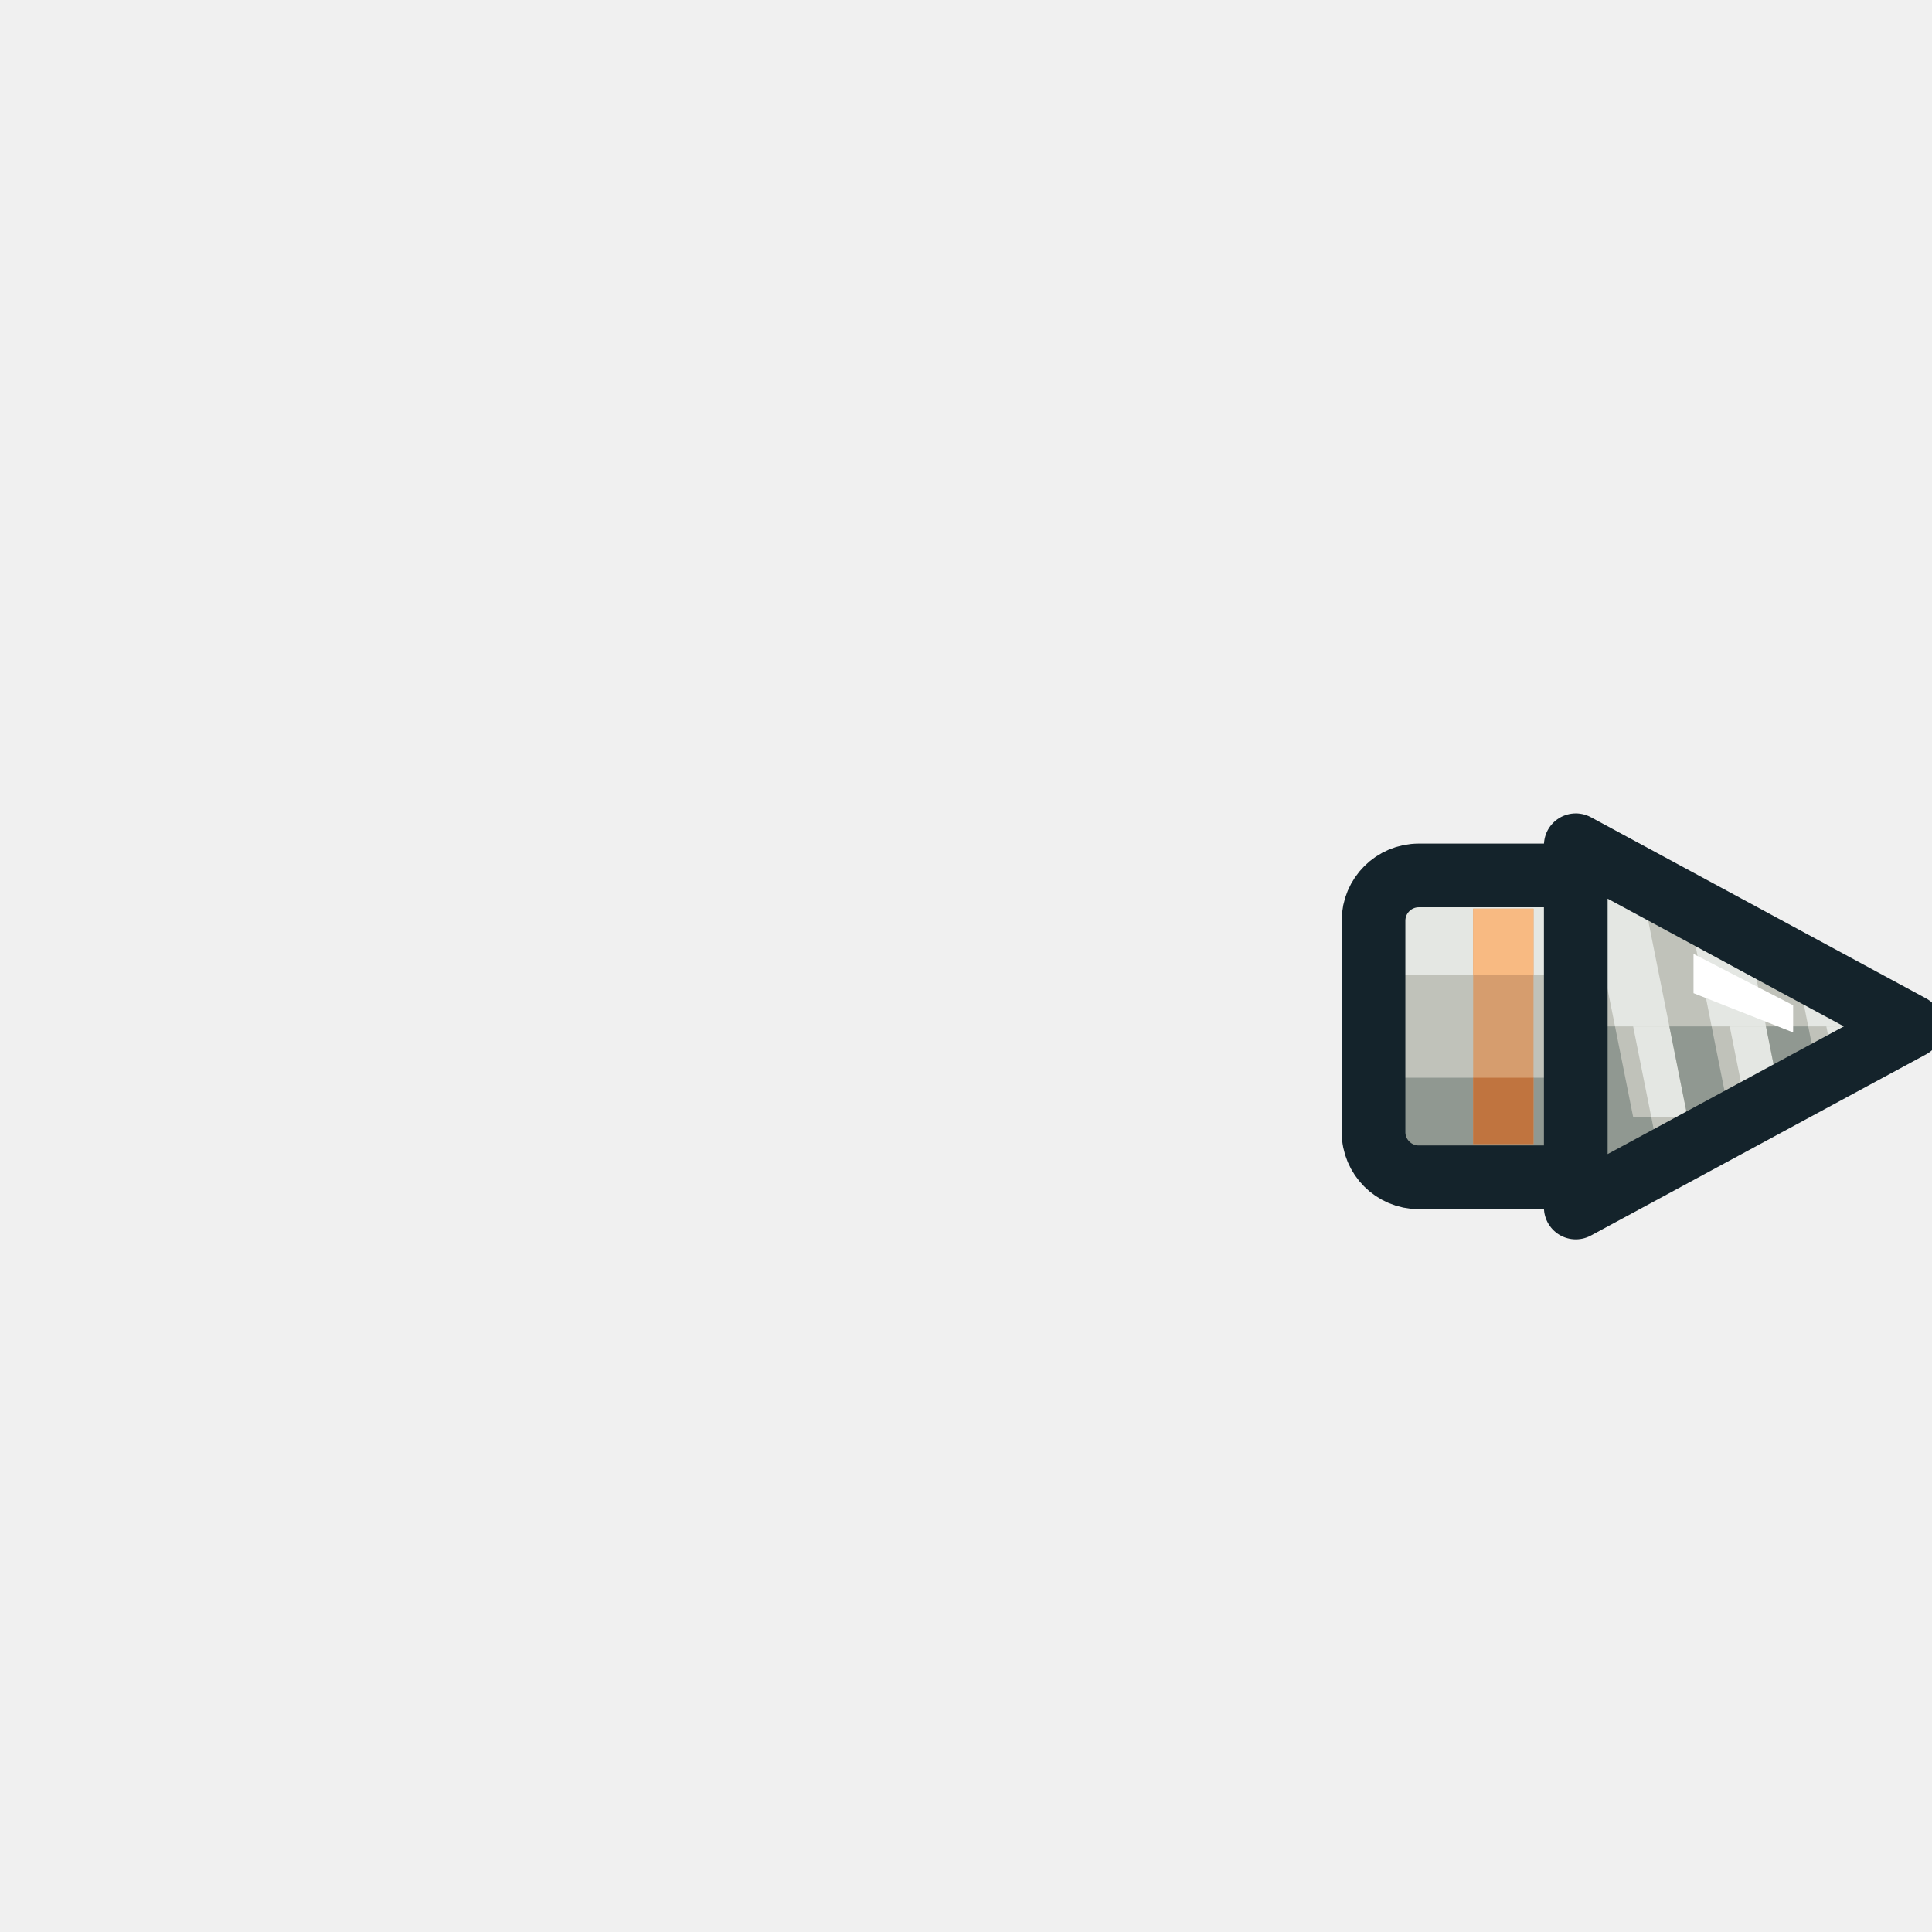
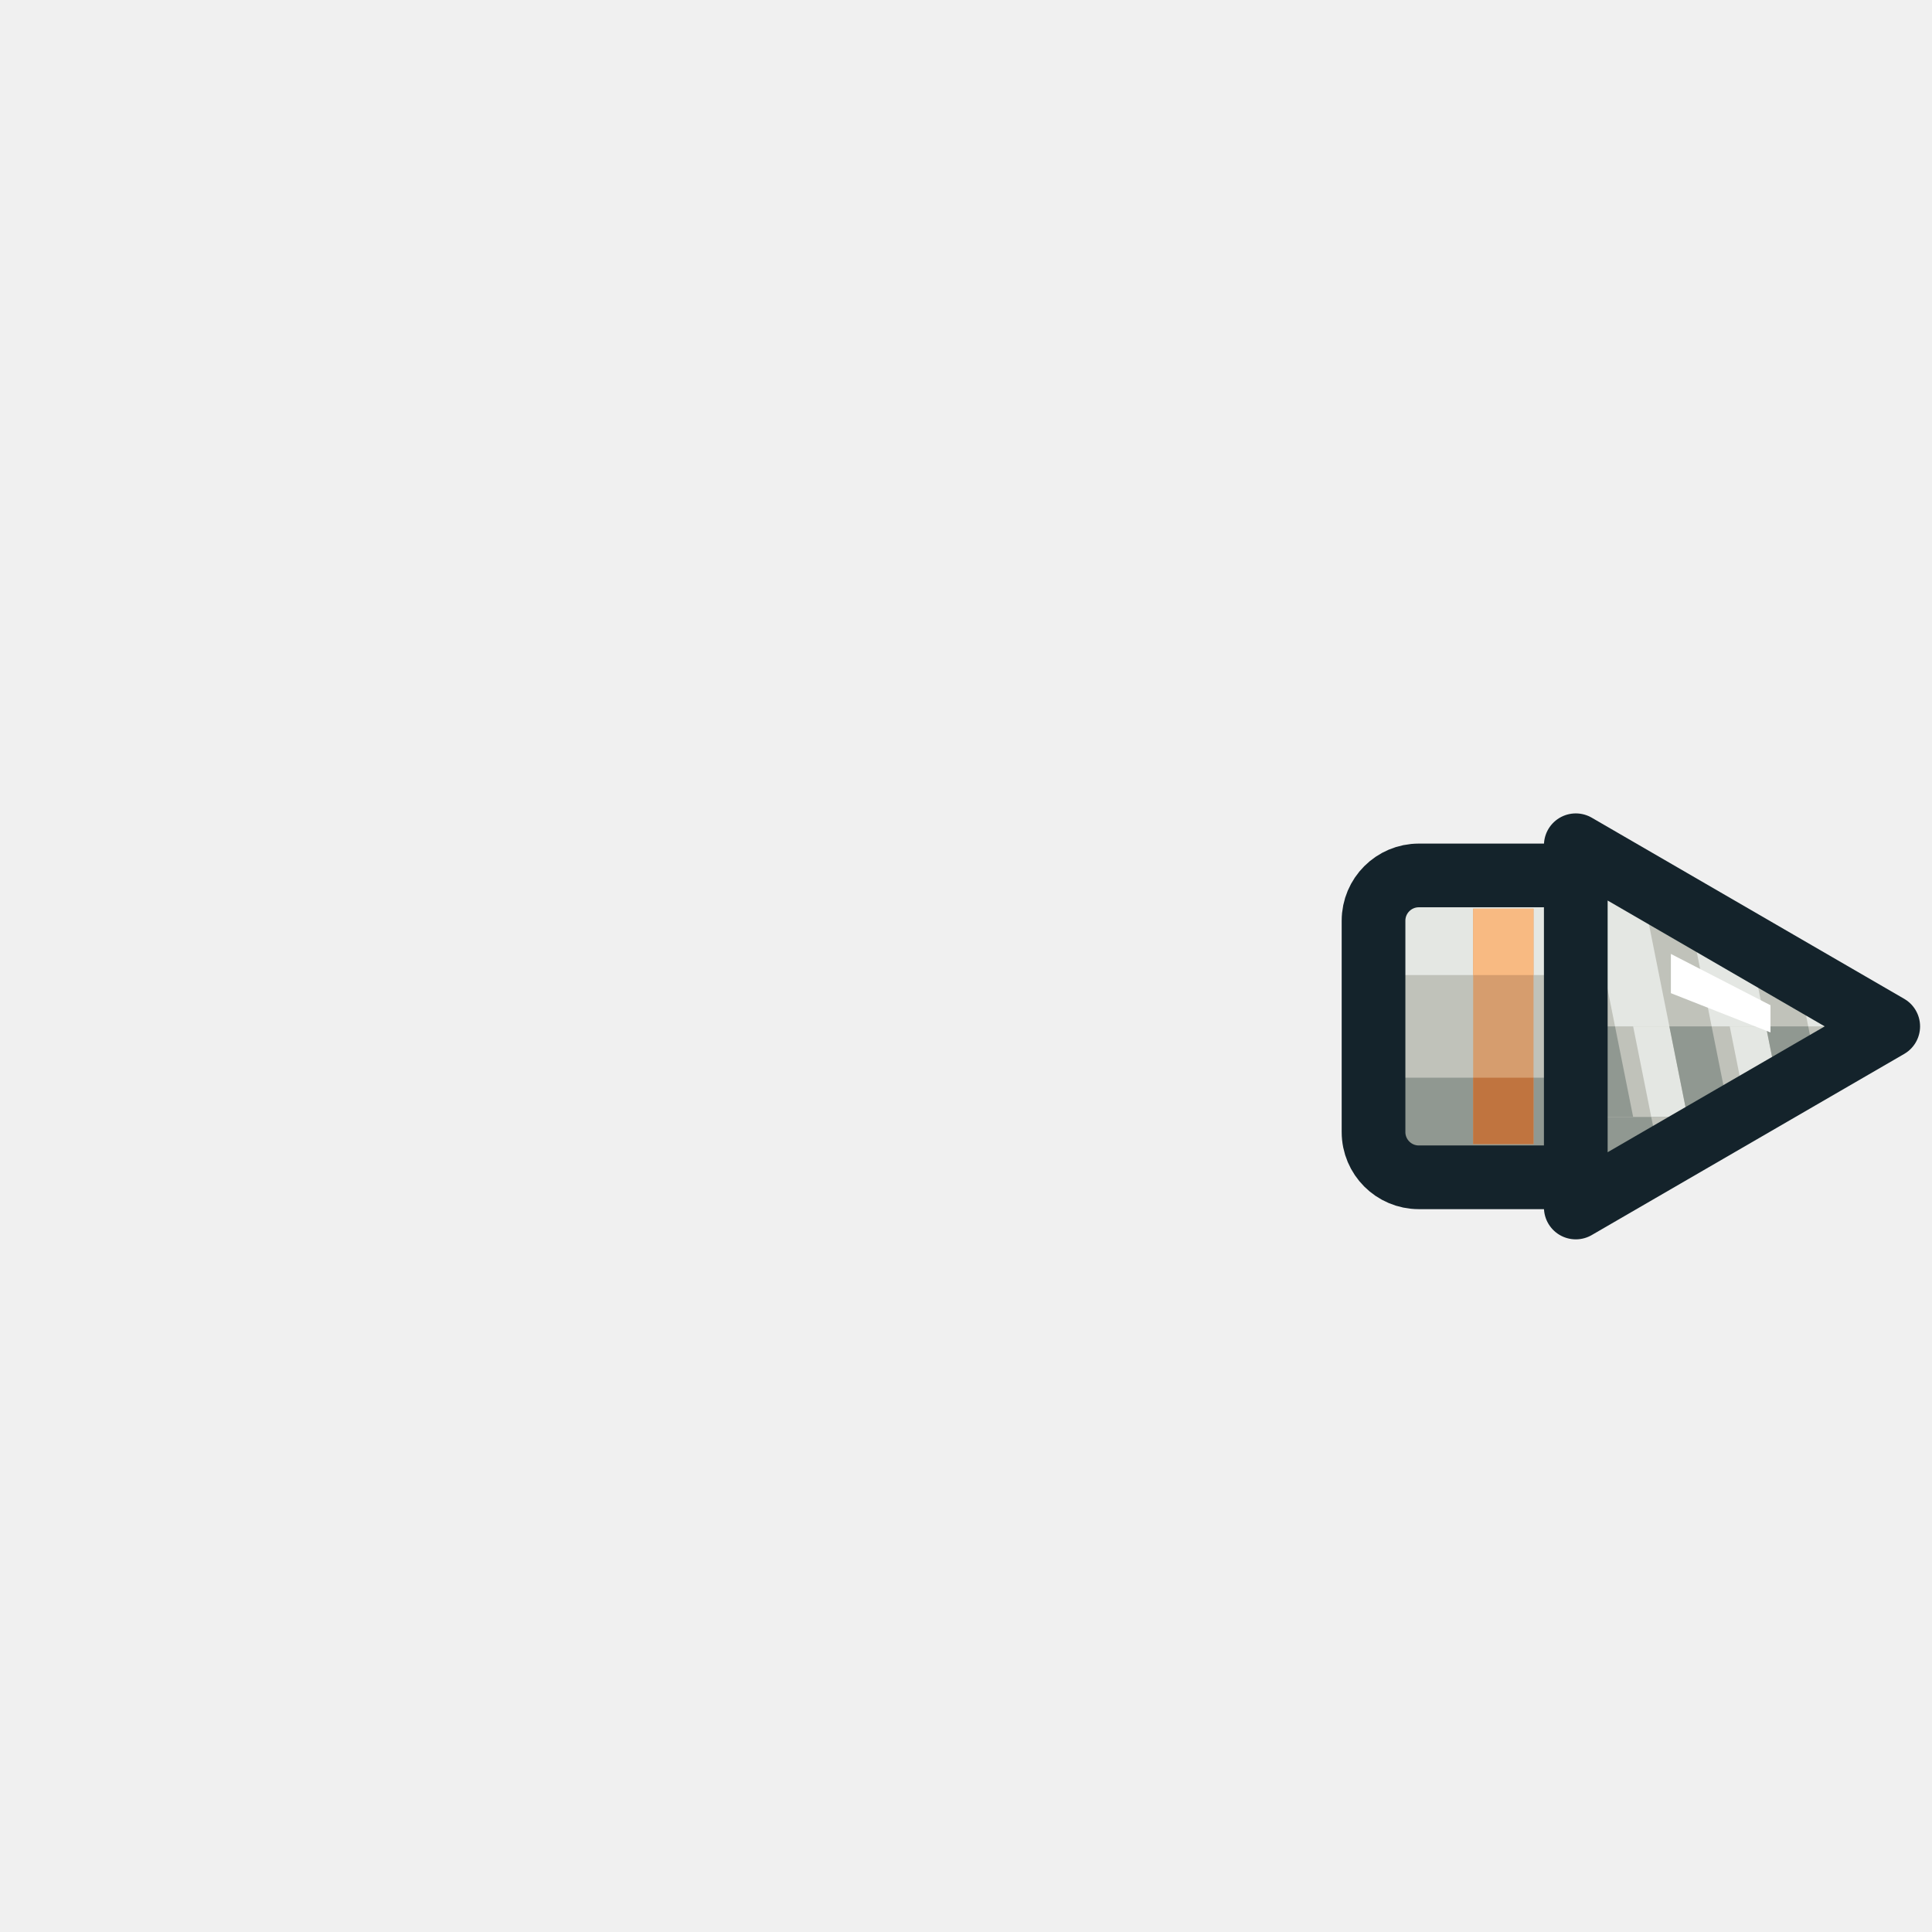
<svg xmlns="http://www.w3.org/2000/svg" width="128" height="128" viewBox="0 0 128 128">
  <g stroke-linecap="round" stroke-linejoin="round">
    <g id="drill-mount" data-layer="drill-mount">
      <g data-zone="silver">
        <defs>
          <clipPath id="rig-drill-right-3-mount-clip">
            <path d="M94 58 H103.5 A3 3 0 0 1 106.5 61 V75 A3 3 0 0 1 103.5 78 H94 A3 3 0 0 1 91 75 V61 A3 3 0 0 1 94 58 Z" />
          </clipPath>
        </defs>
        <g clip-path="url(#rig-drill-right-3-mount-clip)">
          <path d="M94 58 H103.5 A3 3 0 0 1 106.5 61 V75 A3 3 0 0 1 103.5 78 H94 A3 3 0 0 1 91 75 V61 A3 3 0 0 1 94 58 Z" fill="#c0c2ba" />
          <path d="M86 -8 L110 -8 L110 64.6 L86 64.6 Z" fill="#e4e7e3" />
          <path d="M86 71.4 L110 71.4 L110 136 L86 136 Z" fill="#909891" />
        </g>
        <path d="M94 58 H103.5 A3 3 0 0 1 106.5 61 V75 A3 3 0 0 1 103.5 78 H94 A3 3 0 0 1 91 75 V61 A3 3 0 0 1 94 58 Z" fill="none" stroke="#14232b" stroke-width="4.22" stroke-linejoin="round" />
      </g>
      <g data-zone="copper">
        <defs>
          <clipPath id="rig-drill-right-3-ring-clip">
            <path d="M97.6 60.2 L101.6 60.2 L101.6 75.8 L97.6 75.8 Z" />
          </clipPath>
        </defs>
        <g clip-path="url(#rig-drill-right-3-ring-clip)">
          <path d="M97.6 60.2 L101.6 60.2 L101.6 75.8 L97.6 75.8 Z" fill="#d69d6e" />
          <path d="M90 -8 L110 -8 L110 64.6 L90 64.6 Z" fill="#f8ba82" />
          <path d="M90 71.4 L110 71.4 L110 136 L90 136 Z" fill="#c0743f" />
        </g>
      </g>
    </g>
    <g id="auger-flutes" data-layer="auger-flutes">
      <g data-zone="silver">
        <defs>
          <clipPath id="rig-drill-right-3-bit-clip">
-             <path d="M104.4 56 L126.6 68 L104.4 80 Z" />
+             <path d="M104.4 56 L125.1 68 L104.4 80 Z" />
          </clipPath>
        </defs>
        <g clip-path="url(#rig-drill-right-3-bit-clip)">
-           <path d="M104.4 56 L126.6 68 L104.4 80 Z" fill="#c0c2ba" />
+           <path d="M104.4 56 L125.1 68 L104.4 80 Z" fill="#c0c2ba" />
          <path d="M100 50 L130 50 L130 68 L100 68 Z" fill="#e4e7e3" />
          <path d="M100 74 L130 74 L130 86 L100 86 Z" fill="#909891" />
          <path d="M82.6 68 L85 68 L86.2 74 L83.8 74 Z" fill="#e4e7e3" />
          <path d="M83.8 74 L86.2 74 L88.2 84 L85.8 84 Z" fill="#c0c2ba" />
          <path d="M81.8 52 L84.6 52 L87.8 68 L85 68 Z" fill="#c0c2ba" />
          <path d="M85 68 L87.8 68 L89 74 L86.2 74 Z" fill="#909891" />
          <path d="M89 68 L91.4 68 L92.6 74 L90.2 74 Z" fill="#e4e7e3" />
          <path d="M90.2 74 L92.6 74 L94.6 84 L92.2 84 Z" fill="#c0c2ba" />
          <path d="M88.2 52 L91 52 L94.2 68 L91.4 68 Z" fill="#c0c2ba" />
          <path d="M91.4 68 L94.2 68 L95.4 74 L92.6 74 Z" fill="#909891" />
          <path d="M95.4 68 L97.8 68 L99 74 L96.6 74 Z" fill="#e4e7e3" />
          <path d="M96.6 74 L99 74 L101 84 L98.6 84 Z" fill="#c0c2ba" />
          <path d="M94.6 52 L97.4 52 L100.6 68 L97.8 68 Z" fill="#c0c2ba" />
          <path d="M97.8 68 L100.6 68 L101.8 74 L99 74 Z" fill="#909891" />
          <path d="M101.8 68 L104.2 68 L105.4 74 L103 74 Z" fill="#e4e7e3" />
          <path d="M103 74 L105.4 74 L107.4 84 L105 84 Z" fill="#c0c2ba" />
          <path d="M101 52 L103.8 52 L107 68 L104.2 68 Z" fill="#c0c2ba" />
          <path d="M104.2 68 L107 68 L108.2 74 L105.4 74 Z" fill="#909891" />
          <path d="M108.2 68 L110.6 68 L111.8 74 L109.4 74 Z" fill="#e4e7e3" />
          <path d="M109.4 74 L111.8 74 L113.8 84 L111.4 84 Z" fill="#c0c2ba" />
          <path d="M107.4 52 L110.2 52 L113.4 68 L110.6 68 Z" fill="#c0c2ba" />
          <path d="M110.6 68 L113.4 68 L114.6 74 L111.8 74 Z" fill="#909891" />
          <path d="M114.6 68 L117 68 L118.2 74 L115.8 74 Z" fill="#e4e7e3" />
          <path d="M115.8 74 L118.2 74 L120.2 84 L117.8 84 Z" fill="#c0c2ba" />
          <path d="M113.8 52 L116.6 52 L119.8 68 L117 68 Z" fill="#c0c2ba" />
          <path d="M117 68 L119.8 68 L121 74 L118.2 74 Z" fill="#909891" />
          <path d="M121 68 L123.4 68 L124.6 74 L122.2 74 Z" fill="#e4e7e3" />
          <path d="M122.2 74 L124.6 74 L126.6 84 L124.2 84 Z" fill="#c0c2ba" />
          <path d="M120.2 52 L123 52 L126.2 68 L123.4 68 Z" fill="#c0c2ba" />
          <path d="M123.4 68 L126.2 68 L127.4 74 L124.6 74 Z" fill="#909891" />
          <path d="M127.4 68 L129.8 68 L131 74 L128.6 74 Z" fill="#e4e7e3" />
          <path d="M128.6 74 L131 74 L133 84 L130.6 84 Z" fill="#c0c2ba" />
          <path d="M126.6 52 L129.4 52 L132.6 68 L129.8 68 Z" fill="#c0c2ba" />
          <path d="M129.8 68 L132.6 68 L133.8 74 L131 74 Z" fill="#909891" />
          <path d="M133.8 68 L136.2 68 L137.4 74 L135 74 Z" fill="#e4e7e3" />
          <path d="M135 74 L137.4 74 L139.4 84 L137 84 Z" fill="#c0c2ba" />
          <path d="M133 52 L135.8 52 L139 68 L136.2 68 Z" fill="#c0c2ba" />
          <path d="M136.2 68 L139 68 L140.2 74 L137.4 74 Z" fill="#909891" />
          <path d="M140.2 68 L142.6 68 L143.8 74 L141.4 74 Z" fill="#e4e7e3" />
          <path d="M141.4 74 L143.8 74 L145.8 84 L143.4 84 Z" fill="#c0c2ba" />
          <path d="M139.4 52 L142.2 52 L145.4 68 L142.6 68 Z" fill="#c0c2ba" />
          <path d="M142.6 68 L145.4 68 L146.6 74 L143.8 74 Z" fill="#909891" />
-           <path d="M112.2 63.2 L118.8 66.6 L118.8 68.4 L112.2 65.8 Z" fill="#ffffff" />
+           <path d="M110.7 63.2 L117.3 66.6 L117.3 68.4 L110.7 65.8 Z" fill="#ffffff" />
        </g>
-         <path d="M104.4 56 L126.6 68 L104.4 80 Z" fill="none" stroke="#14232b" stroke-width="4.22" stroke-linejoin="round" />
+         <path d="M104.4 56 L125.1 68 L104.4 80 Z" fill="none" stroke="#14232b" stroke-width="4.22" stroke-linejoin="round" />
      </g>
    </g>
  </g>
</svg>
